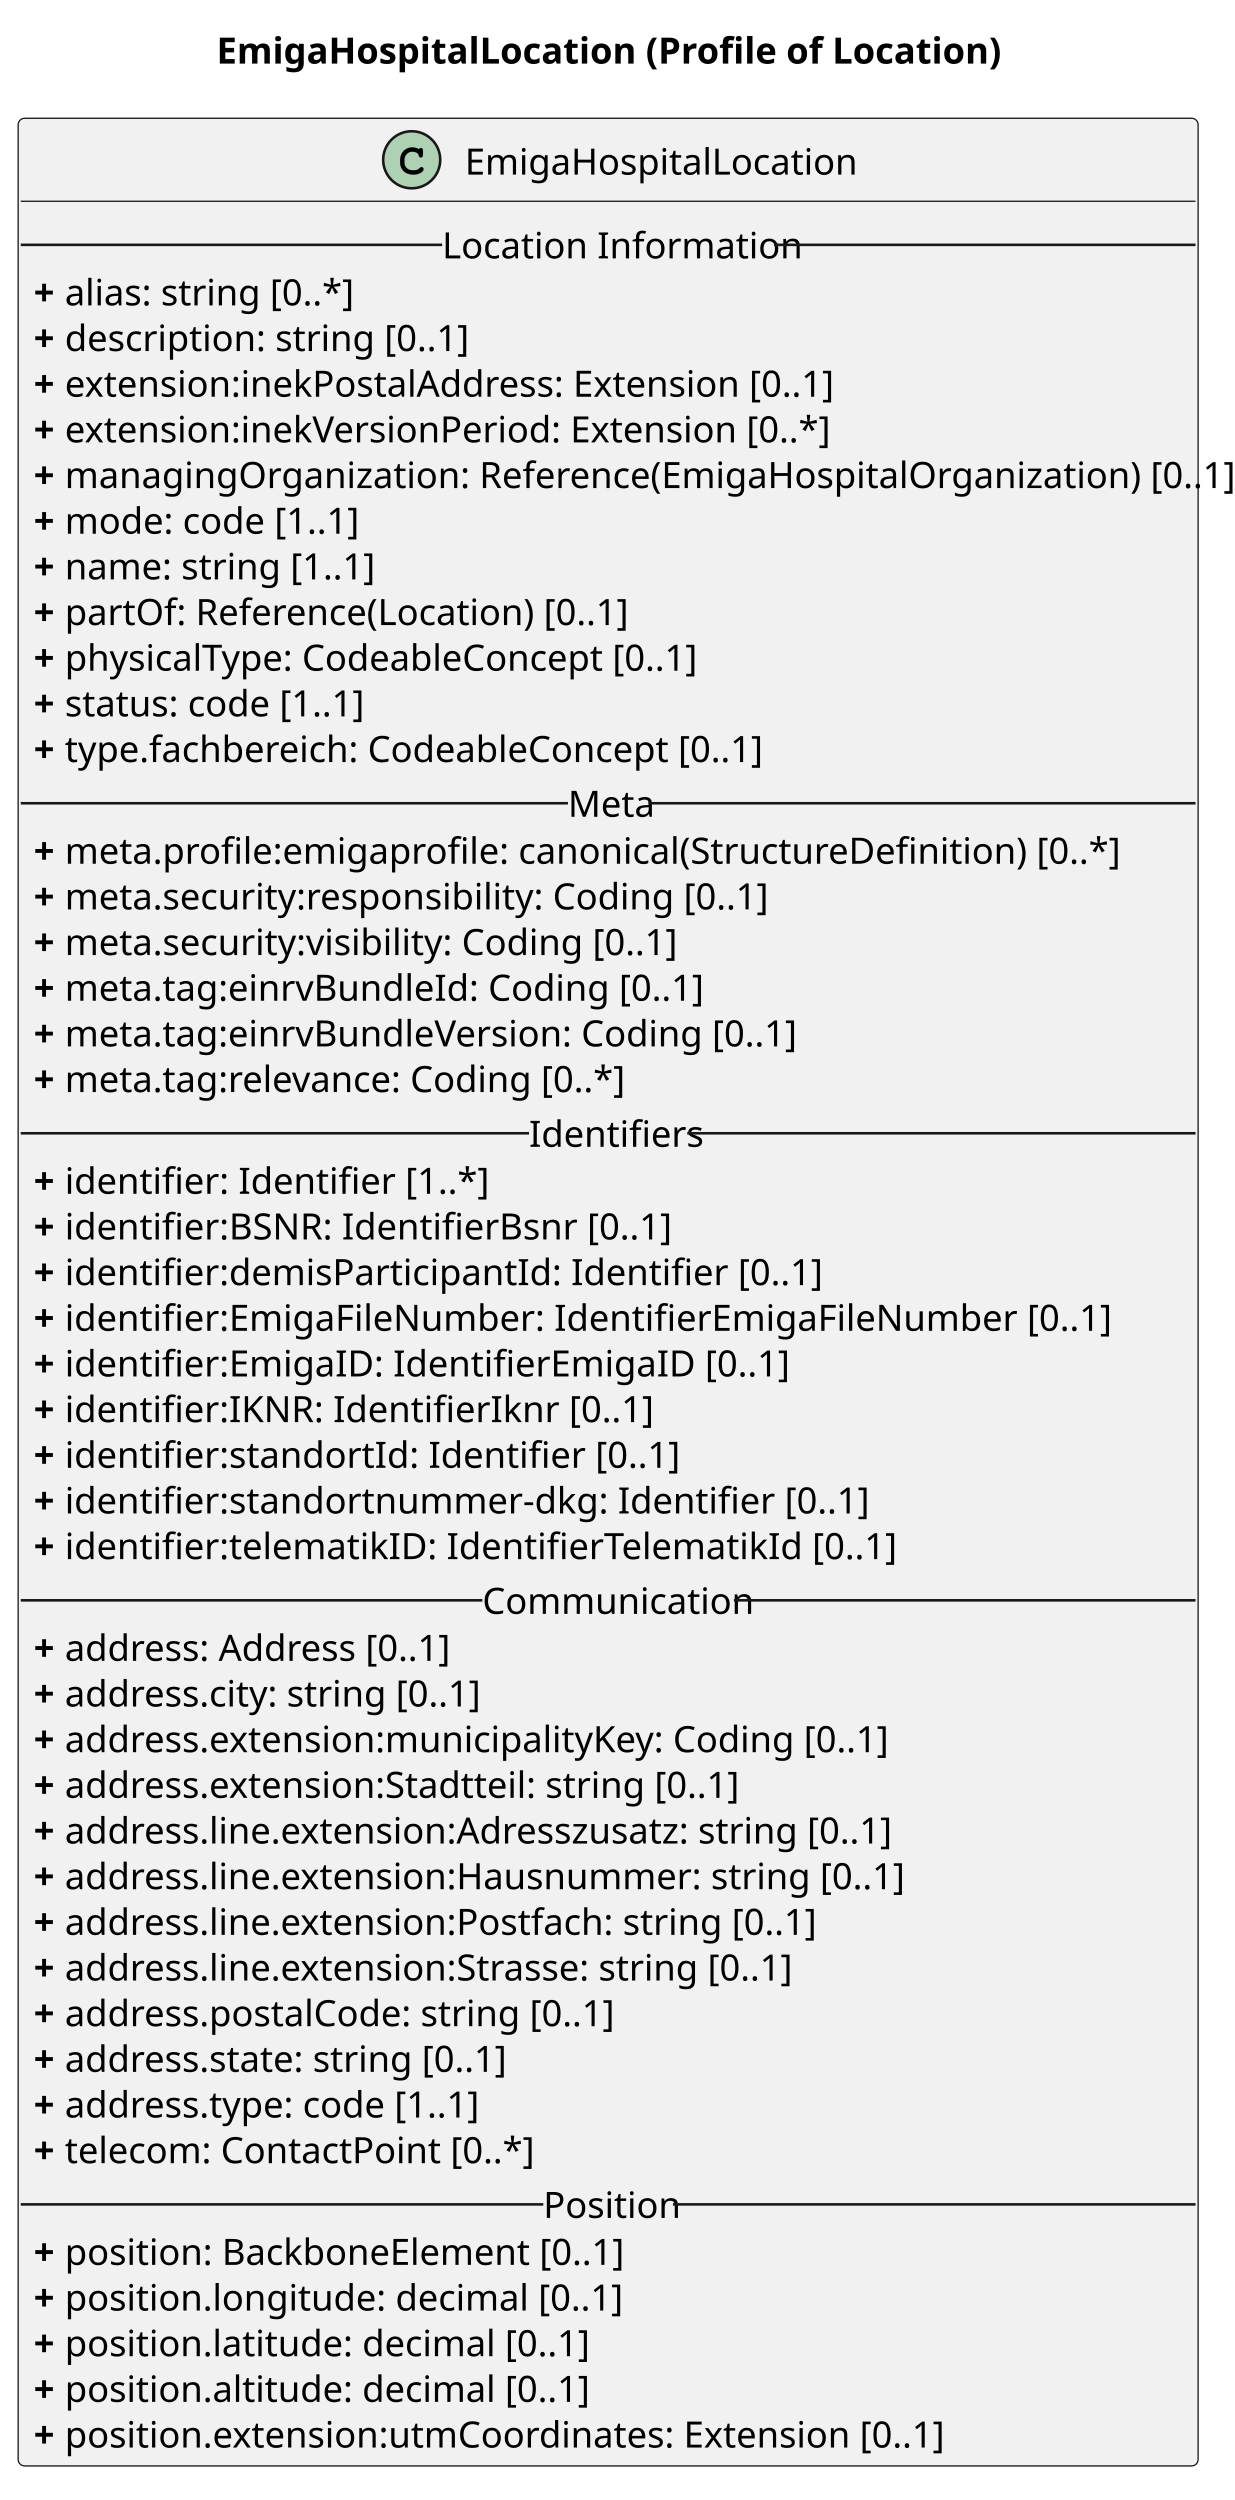
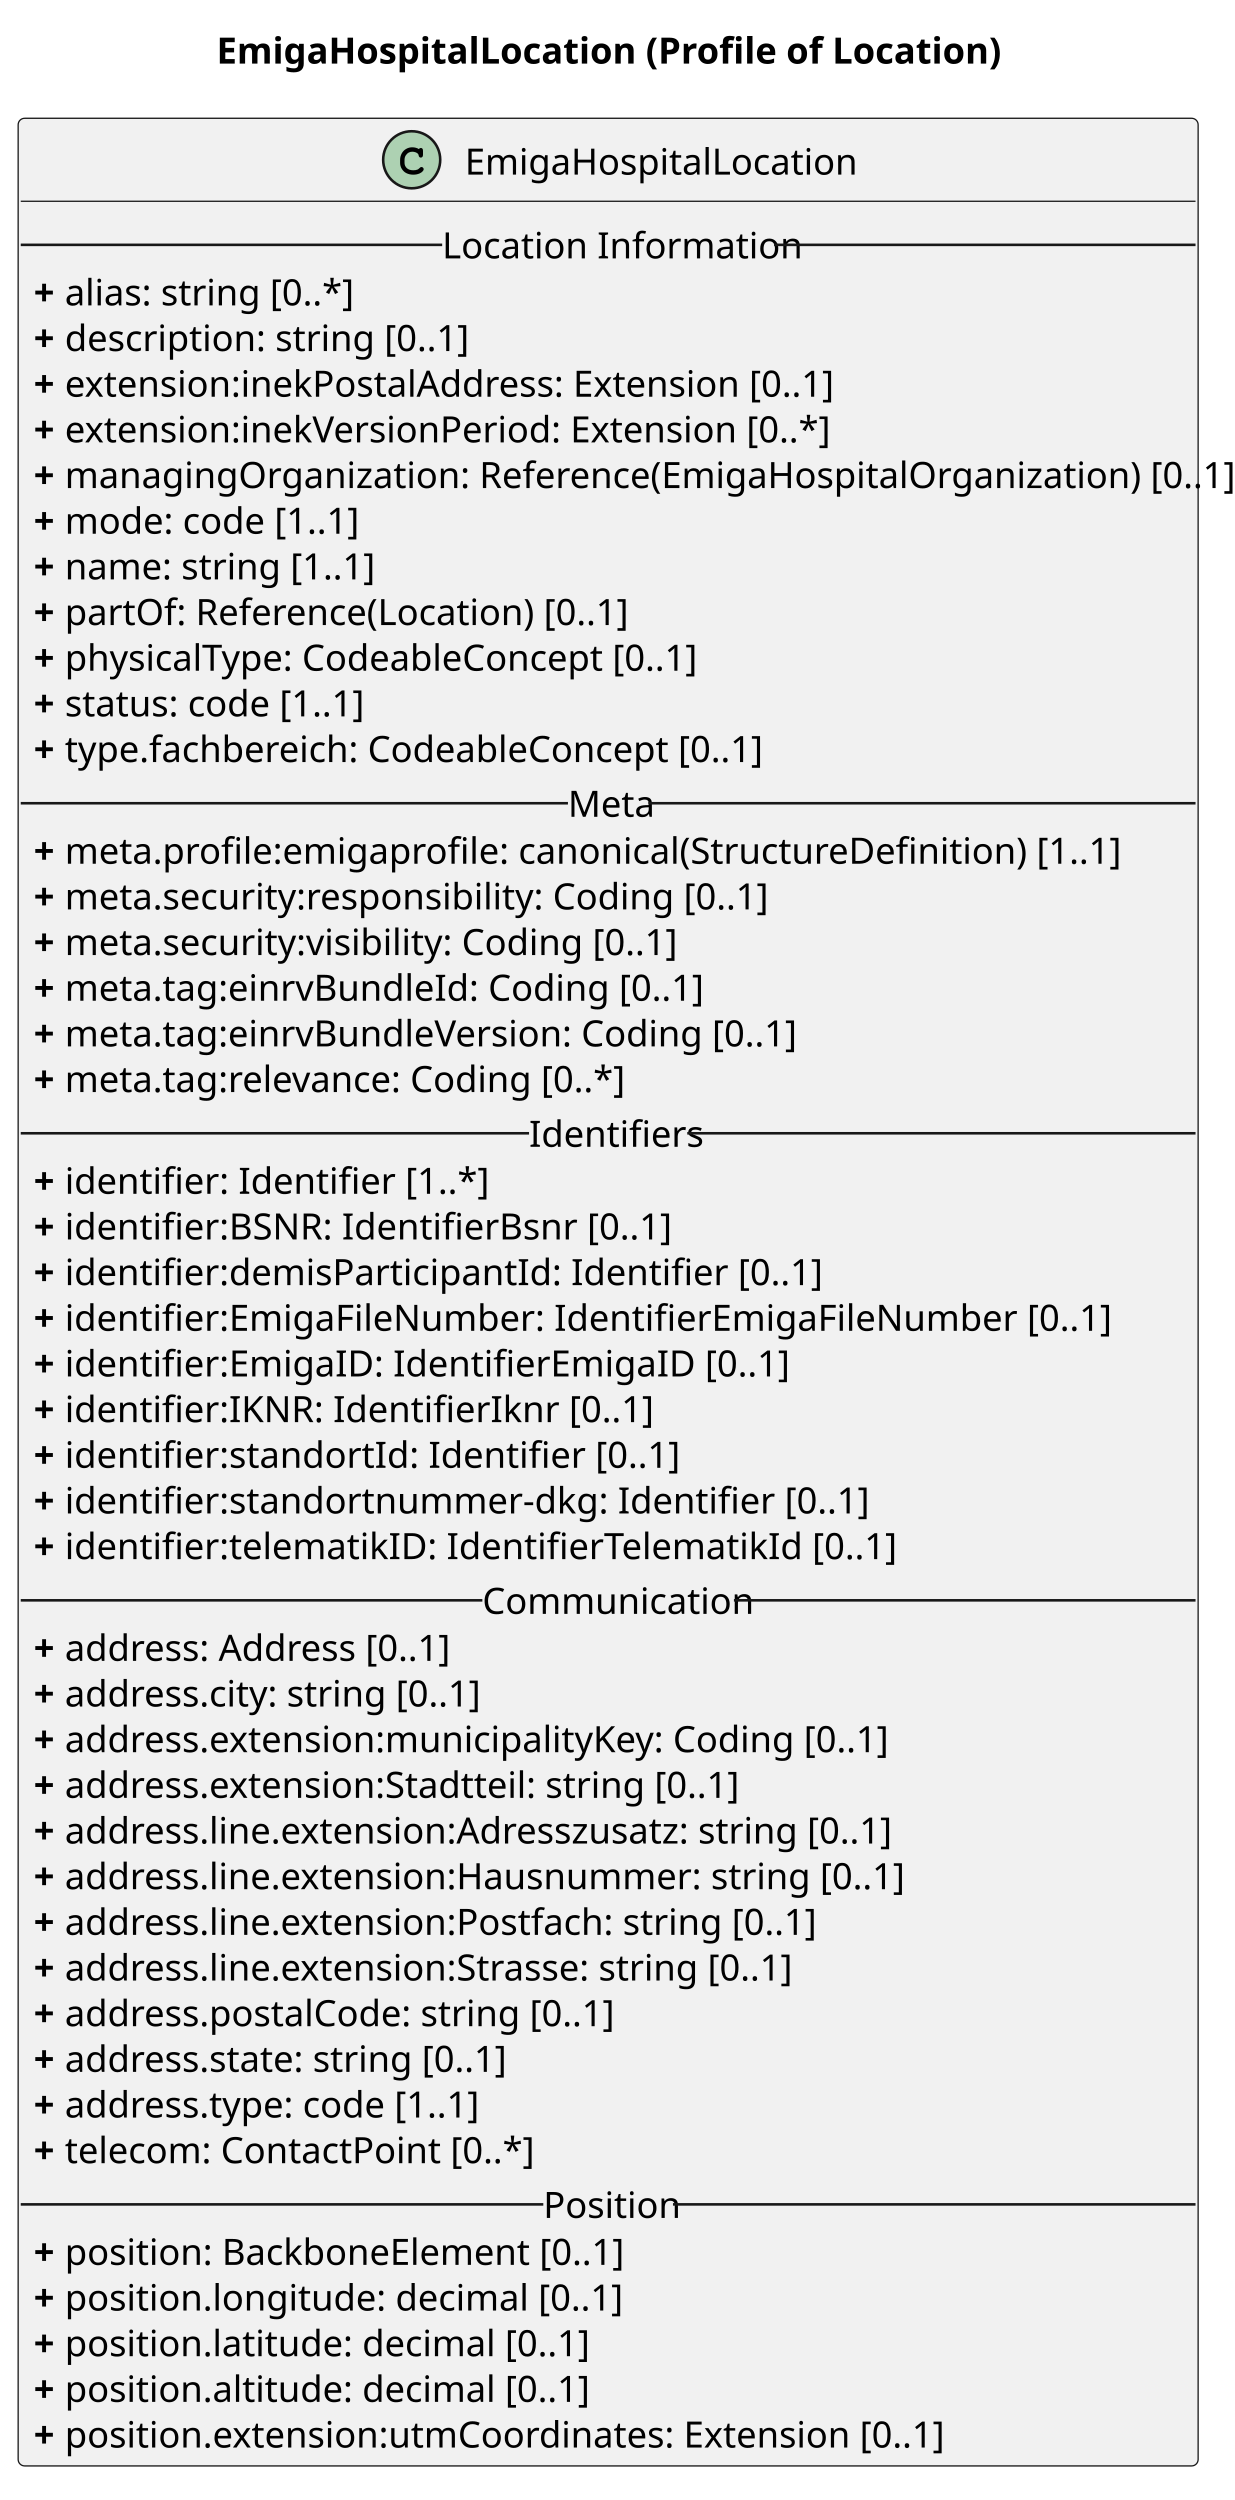
<svg xmlns="http://www.w3.org/2000/svg" contentStyleType="text/css" height="964px" preserveAspectRatio="none" style="width:476px;height:964px;background:#FFFFFF;" version="1.1" viewBox="0 0 476 964" width="476px" zoomAndPan="magnify">
  <defs />
  <g>
    <text fill="#000000" font-family="sans-serif" font-size="14" font-weight="bold" lengthAdjust="spacing" textLength="301" x="83.5" y="24.533">EmigaHospitalLocation (Profile of Location)</text>
    <g id="elem_EmigaHospitalLocation">
      <rect codeLine="6" fill="#F1F1F1" height="905.25" id="EmigaHospitalLocation" rx="2.5" ry="2.5" style="stroke:#181818;stroke-width:0.5;" width="455" x="7" y="45.609" />
      <ellipse cx="158.75" cy="61.609" fill="#ADD1B2" rx="11" ry="11" style="stroke:#181818;stroke-width:1.0;" />
      <path d="M161.516,57.484 Q161.672,57.266 161.859,57.156 Q162.047,57.047 162.266,57.047 Q162.641,57.047 162.875,57.312 Q163.109,57.562 163.109,58.172 L163.109,59.625 Q163.109,60.234 162.875,60.5 Q162.641,60.766 162.266,60.766 Q161.922,60.766 161.719,60.562 Q161.516,60.375 161.406,59.859 Q161.359,59.5 161.172,59.312 Q160.844,58.938 160.234,58.719 Q159.625,58.5 159,58.5 Q158.234,58.5 157.594,58.828 Q156.969,59.156 156.469,59.906 Q155.984,60.656 155.984,61.688 L155.984,62.781 Q155.984,64.016 156.875,64.844 Q157.766,65.656 159.359,65.656 Q160.297,65.656 160.953,65.406 Q161.344,65.25 161.766,64.812 Q162.031,64.547 162.172,64.469 Q162.328,64.391 162.531,64.391 Q162.859,64.391 163.109,64.656 Q163.375,64.906 163.375,65.25 Q163.375,65.594 163.031,66 Q162.531,66.578 161.734,66.906 Q160.656,67.359 159.359,67.359 Q157.844,67.359 156.641,66.734 Q155.656,66.234 154.969,65.172 Q154.281,64.094 154.281,62.812 L154.281,61.656 Q154.281,60.328 154.891,59.188 Q155.516,58.031 156.609,57.422 Q157.703,56.797 158.938,56.797 Q159.672,56.797 160.312,56.969 Q160.969,57.125 161.516,57.484 Z " fill="#000000" />
      <text fill="#000000" font-family="sans-serif" font-size="14" lengthAdjust="spacing" textLength="143" x="179.25" y="67.338">EmigaHospitalLocation</text>
      <line style="stroke:#181818;stroke-width:0.5;" x1="8" x2="461" y1="77.609" y2="77.609" />
      <text fill="#000000" font-family="sans-serif" font-size="14" font-weight="bold" lengthAdjust="spacing" textLength="8" x="13" y="117.752">+</text>
      <text fill="#000000" font-family="sans-serif" font-size="14" lengthAdjust="spacing" textLength="105" x="25" y="117.752">alias: string [0..*]</text>
      <text fill="#000000" font-family="sans-serif" font-size="14" font-weight="bold" lengthAdjust="spacing" textLength="8" x="13" y="135.361">+</text>
      <text fill="#000000" font-family="sans-serif" font-size="14" lengthAdjust="spacing" textLength="148" x="25" y="135.361">description: string [0..1]</text>
      <text fill="#000000" font-family="sans-serif" font-size="14" font-weight="bold" lengthAdjust="spacing" textLength="8" x="13" y="152.971">+</text>
      <text fill="#000000" font-family="sans-serif" font-size="14" lengthAdjust="spacing" textLength="286" x="25" y="152.971">extension:inekPostalAddress: Extension [0..1]</text>
      <text fill="#000000" font-family="sans-serif" font-size="14" font-weight="bold" lengthAdjust="spacing" textLength="8" x="13" y="170.58">+</text>
      <text fill="#000000" font-family="sans-serif" font-size="14" lengthAdjust="spacing" textLength="281" x="25" y="170.58">extension:inekVersionPeriod: Extension [0..*]</text>
      <text fill="#000000" font-family="sans-serif" font-size="14" font-weight="bold" lengthAdjust="spacing" textLength="8" x="13" y="188.19">+</text>
      <text fill="#000000" font-family="sans-serif" font-size="14" lengthAdjust="spacing" textLength="431" x="25" y="188.19">managingOrganization: Reference(EmigaHospitalOrganization) [0..1]</text>
      <text fill="#000000" font-family="sans-serif" font-size="14" font-weight="bold" lengthAdjust="spacing" textLength="8" x="13" y="205.799">+</text>
      <text fill="#000000" font-family="sans-serif" font-size="14" lengthAdjust="spacing" textLength="110" x="25" y="205.799">mode: code [1..1]</text>
      <text fill="#000000" font-family="sans-serif" font-size="14" font-weight="bold" lengthAdjust="spacing" textLength="8" x="13" y="223.408">+</text>
      <text fill="#000000" font-family="sans-serif" font-size="14" lengthAdjust="spacing" textLength="114" x="25" y="223.408">name: string [1..1]</text>
      <text fill="#000000" font-family="sans-serif" font-size="14" font-weight="bold" lengthAdjust="spacing" textLength="8" x="13" y="241.018">+</text>
      <text fill="#000000" font-family="sans-serif" font-size="14" lengthAdjust="spacing" textLength="214" x="25" y="241.018">partOf: Reference(Location) [0..1]</text>
      <text fill="#000000" font-family="sans-serif" font-size="14" font-weight="bold" lengthAdjust="spacing" textLength="8" x="13" y="258.627">+</text>
      <text fill="#000000" font-family="sans-serif" font-size="14" lengthAdjust="spacing" textLength="241" x="25" y="258.627">physicalType: CodeableConcept [0..1]</text>
      <text fill="#000000" font-family="sans-serif" font-size="14" font-weight="bold" lengthAdjust="spacing" textLength="8" x="13" y="276.236">+</text>
      <text fill="#000000" font-family="sans-serif" font-size="14" lengthAdjust="spacing" textLength="113" x="25" y="276.236">status: code [1..1]</text>
      <text fill="#000000" font-family="sans-serif" font-size="14" font-weight="bold" lengthAdjust="spacing" textLength="8" x="13" y="293.846">+</text>
      <text fill="#000000" font-family="sans-serif" font-size="14" lengthAdjust="spacing" textLength="263" x="25" y="293.846">type.fachbereich: CodeableConcept [0..1]</text>
      <line style="stroke:#181818;stroke-width:1.0;" x1="8" x2="170.5" y1="94.414" y2="94.414" />
      <text fill="#000000" font-family="sans-serif" font-size="14" lengthAdjust="spacing" textLength="128" x="170.5" y="99.643">Location Information</text>
      <line style="stroke:#181818;stroke-width:1.0;" x1="298.5" x2="461" y1="94.414" y2="94.414" />
      <text fill="#000000" font-family="sans-serif" font-size="14" font-weight="bold" lengthAdjust="spacing" textLength="8" x="13" y="333.065">+</text>
-       <text fill="#000000" font-family="sans-serif" font-size="14" lengthAdjust="spacing" textLength="383" x="25" y="333.065">meta.profile:emigaprofile: canonical(StructureDefinition) [0..*]</text>
+       <text fill="#000000" font-family="sans-serif" font-size="14" lengthAdjust="spacing" textLength="386" x="25" y="333.065">meta.profile:emigaprofile: canonical(StructureDefinition) [1..1]</text>
      <text fill="#000000" font-family="sans-serif" font-size="14" font-weight="bold" lengthAdjust="spacing" textLength="8" x="13" y="350.674">+</text>
      <text fill="#000000" font-family="sans-serif" font-size="14" lengthAdjust="spacing" textLength="259" x="25" y="350.674">meta.security:responsibility: Coding [0..1]</text>
      <text fill="#000000" font-family="sans-serif" font-size="14" font-weight="bold" lengthAdjust="spacing" textLength="8" x="13" y="368.283">+</text>
      <text fill="#000000" font-family="sans-serif" font-size="14" lengthAdjust="spacing" textLength="225" x="25" y="368.283">meta.security:visibility: Coding [0..1]</text>
      <text fill="#000000" font-family="sans-serif" font-size="14" font-weight="bold" lengthAdjust="spacing" textLength="8" x="13" y="385.893">+</text>
      <text fill="#000000" font-family="sans-serif" font-size="14" lengthAdjust="spacing" textLength="234" x="25" y="385.893">meta.tag:einrvBundleId: Coding [0..1]</text>
      <text fill="#000000" font-family="sans-serif" font-size="14" font-weight="bold" lengthAdjust="spacing" textLength="8" x="13" y="403.502">+</text>
      <text fill="#000000" font-family="sans-serif" font-size="14" lengthAdjust="spacing" textLength="271" x="25" y="403.502">meta.tag:einrvBundleVersion: Coding [0..1]</text>
      <text fill="#000000" font-family="sans-serif" font-size="14" font-weight="bold" lengthAdjust="spacing" textLength="8" x="13" y="421.111">+</text>
      <text fill="#000000" font-family="sans-serif" font-size="14" lengthAdjust="spacing" textLength="207" x="25" y="421.111">meta.tag:relevance: Coding [0..*]</text>
      <line style="stroke:#181818;stroke-width:1.0;" x1="8" x2="219" y1="309.727" y2="309.727" />
      <text fill="#000000" font-family="sans-serif" font-size="14" lengthAdjust="spacing" textLength="31" x="219" y="314.955">Meta</text>
      <line style="stroke:#181818;stroke-width:1.0;" x1="250" x2="461" y1="309.727" y2="309.727" />
      <text fill="#000000" font-family="sans-serif" font-size="14" font-weight="bold" lengthAdjust="spacing" textLength="8" x="13" y="460.33">+</text>
      <text fill="#000000" font-family="sans-serif" font-size="14" lengthAdjust="spacing" textLength="149" x="25" y="460.33">identifier: Identifier [1..*]</text>
      <text fill="#000000" font-family="sans-serif" font-size="14" font-weight="bold" lengthAdjust="spacing" textLength="8" x="13" y="477.94">+</text>
      <text fill="#000000" font-family="sans-serif" font-size="14" lengthAdjust="spacing" textLength="222" x="25" y="477.94">identifier:BSNR: IdentifierBsnr [0..1]</text>
      <text fill="#000000" font-family="sans-serif" font-size="14" font-weight="bold" lengthAdjust="spacing" textLength="8" x="13" y="495.549">+</text>
      <text fill="#000000" font-family="sans-serif" font-size="14" lengthAdjust="spacing" textLength="271" x="25" y="495.549">identifier:demisParticipantId: Identifier [0..1]</text>
      <text fill="#000000" font-family="sans-serif" font-size="14" font-weight="bold" lengthAdjust="spacing" textLength="8" x="13" y="513.158">+</text>
      <text fill="#000000" font-family="sans-serif" font-size="14" lengthAdjust="spacing" textLength="378" x="25" y="513.158">identifier:EmigaFileNumber: IdentifierEmigaFileNumber [0..1]</text>
      <text fill="#000000" font-family="sans-serif" font-size="14" font-weight="bold" lengthAdjust="spacing" textLength="8" x="13" y="530.768">+</text>
      <text fill="#000000" font-family="sans-serif" font-size="14" lengthAdjust="spacing" textLength="260" x="25" y="530.768">identifier:EmigaID: IdentifierEmigaID [0..1]</text>
      <text fill="#000000" font-family="sans-serif" font-size="14" font-weight="bold" lengthAdjust="spacing" textLength="8" x="13" y="548.377">+</text>
      <text fill="#000000" font-family="sans-serif" font-size="14" lengthAdjust="spacing" textLength="210" x="25" y="548.377">identifier:IKNR: IdentifierIknr [0..1]</text>
      <text fill="#000000" font-family="sans-serif" font-size="14" font-weight="bold" lengthAdjust="spacing" textLength="8" x="13" y="565.986">+</text>
      <text fill="#000000" font-family="sans-serif" font-size="14" lengthAdjust="spacing" textLength="219" x="25" y="565.986">identifier:standortId: Identifier [0..1]</text>
      <text fill="#000000" font-family="sans-serif" font-size="14" font-weight="bold" lengthAdjust="spacing" textLength="8" x="13" y="583.596">+</text>
      <text fill="#000000" font-family="sans-serif" font-size="14" lengthAdjust="spacing" textLength="287" x="25" y="583.596">identifier:standortnummer-dkg: Identifier [0..1]</text>
      <text fill="#000000" font-family="sans-serif" font-size="14" font-weight="bold" lengthAdjust="spacing" textLength="8" x="13" y="601.205">+</text>
      <text fill="#000000" font-family="sans-serif" font-size="14" lengthAdjust="spacing" textLength="297" x="25" y="601.205">identifier:telematikID: IdentifierTelematikId [0..1]</text>
      <line style="stroke:#181818;stroke-width:1.0;" x1="8" x2="204" y1="436.992" y2="436.992" />
      <text fill="#000000" font-family="sans-serif" font-size="14" lengthAdjust="spacing" textLength="61" x="204" y="442.221">Identifiers</text>
      <line style="stroke:#181818;stroke-width:1.0;" x1="265" x2="461" y1="436.992" y2="436.992" />
      <text fill="#000000" font-family="sans-serif" font-size="14" font-weight="bold" lengthAdjust="spacing" textLength="8" x="13" y="640.424">+</text>
      <text fill="#000000" font-family="sans-serif" font-size="14" lengthAdjust="spacing" textLength="147" x="25" y="640.424">address: Address [0..1]</text>
      <text fill="#000000" font-family="sans-serif" font-size="14" font-weight="bold" lengthAdjust="spacing" textLength="8" x="13" y="658.033">+</text>
      <text fill="#000000" font-family="sans-serif" font-size="14" lengthAdjust="spacing" textLength="155" x="25" y="658.033">address.city: string [0..1]</text>
      <text fill="#000000" font-family="sans-serif" font-size="14" font-weight="bold" lengthAdjust="spacing" textLength="8" x="13" y="675.643">+</text>
      <text fill="#000000" font-family="sans-serif" font-size="14" lengthAdjust="spacing" textLength="305" x="25" y="675.643">address.extension:municipalityKey: Coding [0..1]</text>
      <text fill="#000000" font-family="sans-serif" font-size="14" font-weight="bold" lengthAdjust="spacing" textLength="8" x="13" y="693.252">+</text>
      <text fill="#000000" font-family="sans-serif" font-size="14" lengthAdjust="spacing" textLength="249" x="25" y="693.252">address.extension:Stadtteil: string [0..1]</text>
      <text fill="#000000" font-family="sans-serif" font-size="14" font-weight="bold" lengthAdjust="spacing" textLength="8" x="13" y="710.861">+</text>
      <text fill="#000000" font-family="sans-serif" font-size="14" lengthAdjust="spacing" textLength="307" x="25" y="710.861">address.line.extension:Adresszusatz: string [0..1]</text>
      <text fill="#000000" font-family="sans-serif" font-size="14" font-weight="bold" lengthAdjust="spacing" textLength="8" x="13" y="728.471">+</text>
      <text fill="#000000" font-family="sans-serif" font-size="14" lengthAdjust="spacing" textLength="307" x="25" y="728.471">address.line.extension:Hausnummer: string [0..1]</text>
      <text fill="#000000" font-family="sans-serif" font-size="14" font-weight="bold" lengthAdjust="spacing" textLength="8" x="13" y="746.08">+</text>
      <text fill="#000000" font-family="sans-serif" font-size="14" lengthAdjust="spacing" textLength="279" x="25" y="746.08">address.line.extension:Postfach: string [0..1]</text>
      <text fill="#000000" font-family="sans-serif" font-size="14" font-weight="bold" lengthAdjust="spacing" textLength="8" x="13" y="763.689">+</text>
      <text fill="#000000" font-family="sans-serif" font-size="14" lengthAdjust="spacing" textLength="272" x="25" y="763.689">address.line.extension:Strasse: string [0..1]</text>
      <text fill="#000000" font-family="sans-serif" font-size="14" font-weight="bold" lengthAdjust="spacing" textLength="8" x="13" y="781.299">+</text>
      <text fill="#000000" font-family="sans-serif" font-size="14" lengthAdjust="spacing" textLength="206" x="25" y="781.299">address.postalCode: string [0..1]</text>
      <text fill="#000000" font-family="sans-serif" font-size="14" font-weight="bold" lengthAdjust="spacing" textLength="8" x="13" y="798.908">+</text>
      <text fill="#000000" font-family="sans-serif" font-size="14" lengthAdjust="spacing" textLength="165" x="25" y="798.908">address.state: string [0..1]</text>
      <text fill="#000000" font-family="sans-serif" font-size="14" font-weight="bold" lengthAdjust="spacing" textLength="8" x="13" y="816.518">+</text>
      <text fill="#000000" font-family="sans-serif" font-size="14" lengthAdjust="spacing" textLength="157" x="25" y="816.518">address.type: code [1..1]</text>
      <text fill="#000000" font-family="sans-serif" font-size="14" font-weight="bold" lengthAdjust="spacing" textLength="8" x="13" y="834.127">+</text>
      <text fill="#000000" font-family="sans-serif" font-size="14" lengthAdjust="spacing" textLength="171" x="25" y="834.127">telecom: ContactPoint [0..*]</text>
      <line style="stroke:#181818;stroke-width:1.0;" x1="8" x2="186" y1="617.086" y2="617.086" />
      <text fill="#000000" font-family="sans-serif" font-size="14" lengthAdjust="spacing" textLength="97" x="186" y="622.314">Communication</text>
      <line style="stroke:#181818;stroke-width:1.0;" x1="283" x2="461" y1="617.086" y2="617.086" />
      <text fill="#000000" font-family="sans-serif" font-size="14" font-weight="bold" lengthAdjust="spacing" textLength="8" x="13" y="873.346">+</text>
      <text fill="#000000" font-family="sans-serif" font-size="14" lengthAdjust="spacing" textLength="207" x="25" y="873.346">position: BackboneElement [0..1]</text>
      <text fill="#000000" font-family="sans-serif" font-size="14" font-weight="bold" lengthAdjust="spacing" textLength="8" x="13" y="890.955">+</text>
      <text fill="#000000" font-family="sans-serif" font-size="14" lengthAdjust="spacing" textLength="203" x="25" y="890.955">position.longitude: decimal [0..1]</text>
      <text fill="#000000" font-family="sans-serif" font-size="14" font-weight="bold" lengthAdjust="spacing" textLength="8" x="13" y="908.564">+</text>
      <text fill="#000000" font-family="sans-serif" font-size="14" lengthAdjust="spacing" textLength="191" x="25" y="908.564">position.latitude: decimal [0..1]</text>
      <text fill="#000000" font-family="sans-serif" font-size="14" font-weight="bold" lengthAdjust="spacing" textLength="8" x="13" y="926.174">+</text>
      <text fill="#000000" font-family="sans-serif" font-size="14" lengthAdjust="spacing" textLength="191" x="25" y="926.174">position.altitude: decimal [0..1]</text>
      <text fill="#000000" font-family="sans-serif" font-size="14" font-weight="bold" lengthAdjust="spacing" textLength="8" x="13" y="943.783">+</text>
      <text fill="#000000" font-family="sans-serif" font-size="14" lengthAdjust="spacing" textLength="322" x="25" y="943.783">position.extension:utmCoordinates: Extension [0..1]</text>
      <line style="stroke:#181818;stroke-width:1.0;" x1="8" x2="209.5" y1="850.008" y2="850.008" />
      <text fill="#000000" font-family="sans-serif" font-size="14" lengthAdjust="spacing" textLength="50" x="209.5" y="855.236">Position</text>
      <line style="stroke:#181818;stroke-width:1.0;" x1="259.5" x2="461" y1="850.008" y2="850.008" />
    </g>
  </g>
</svg>
